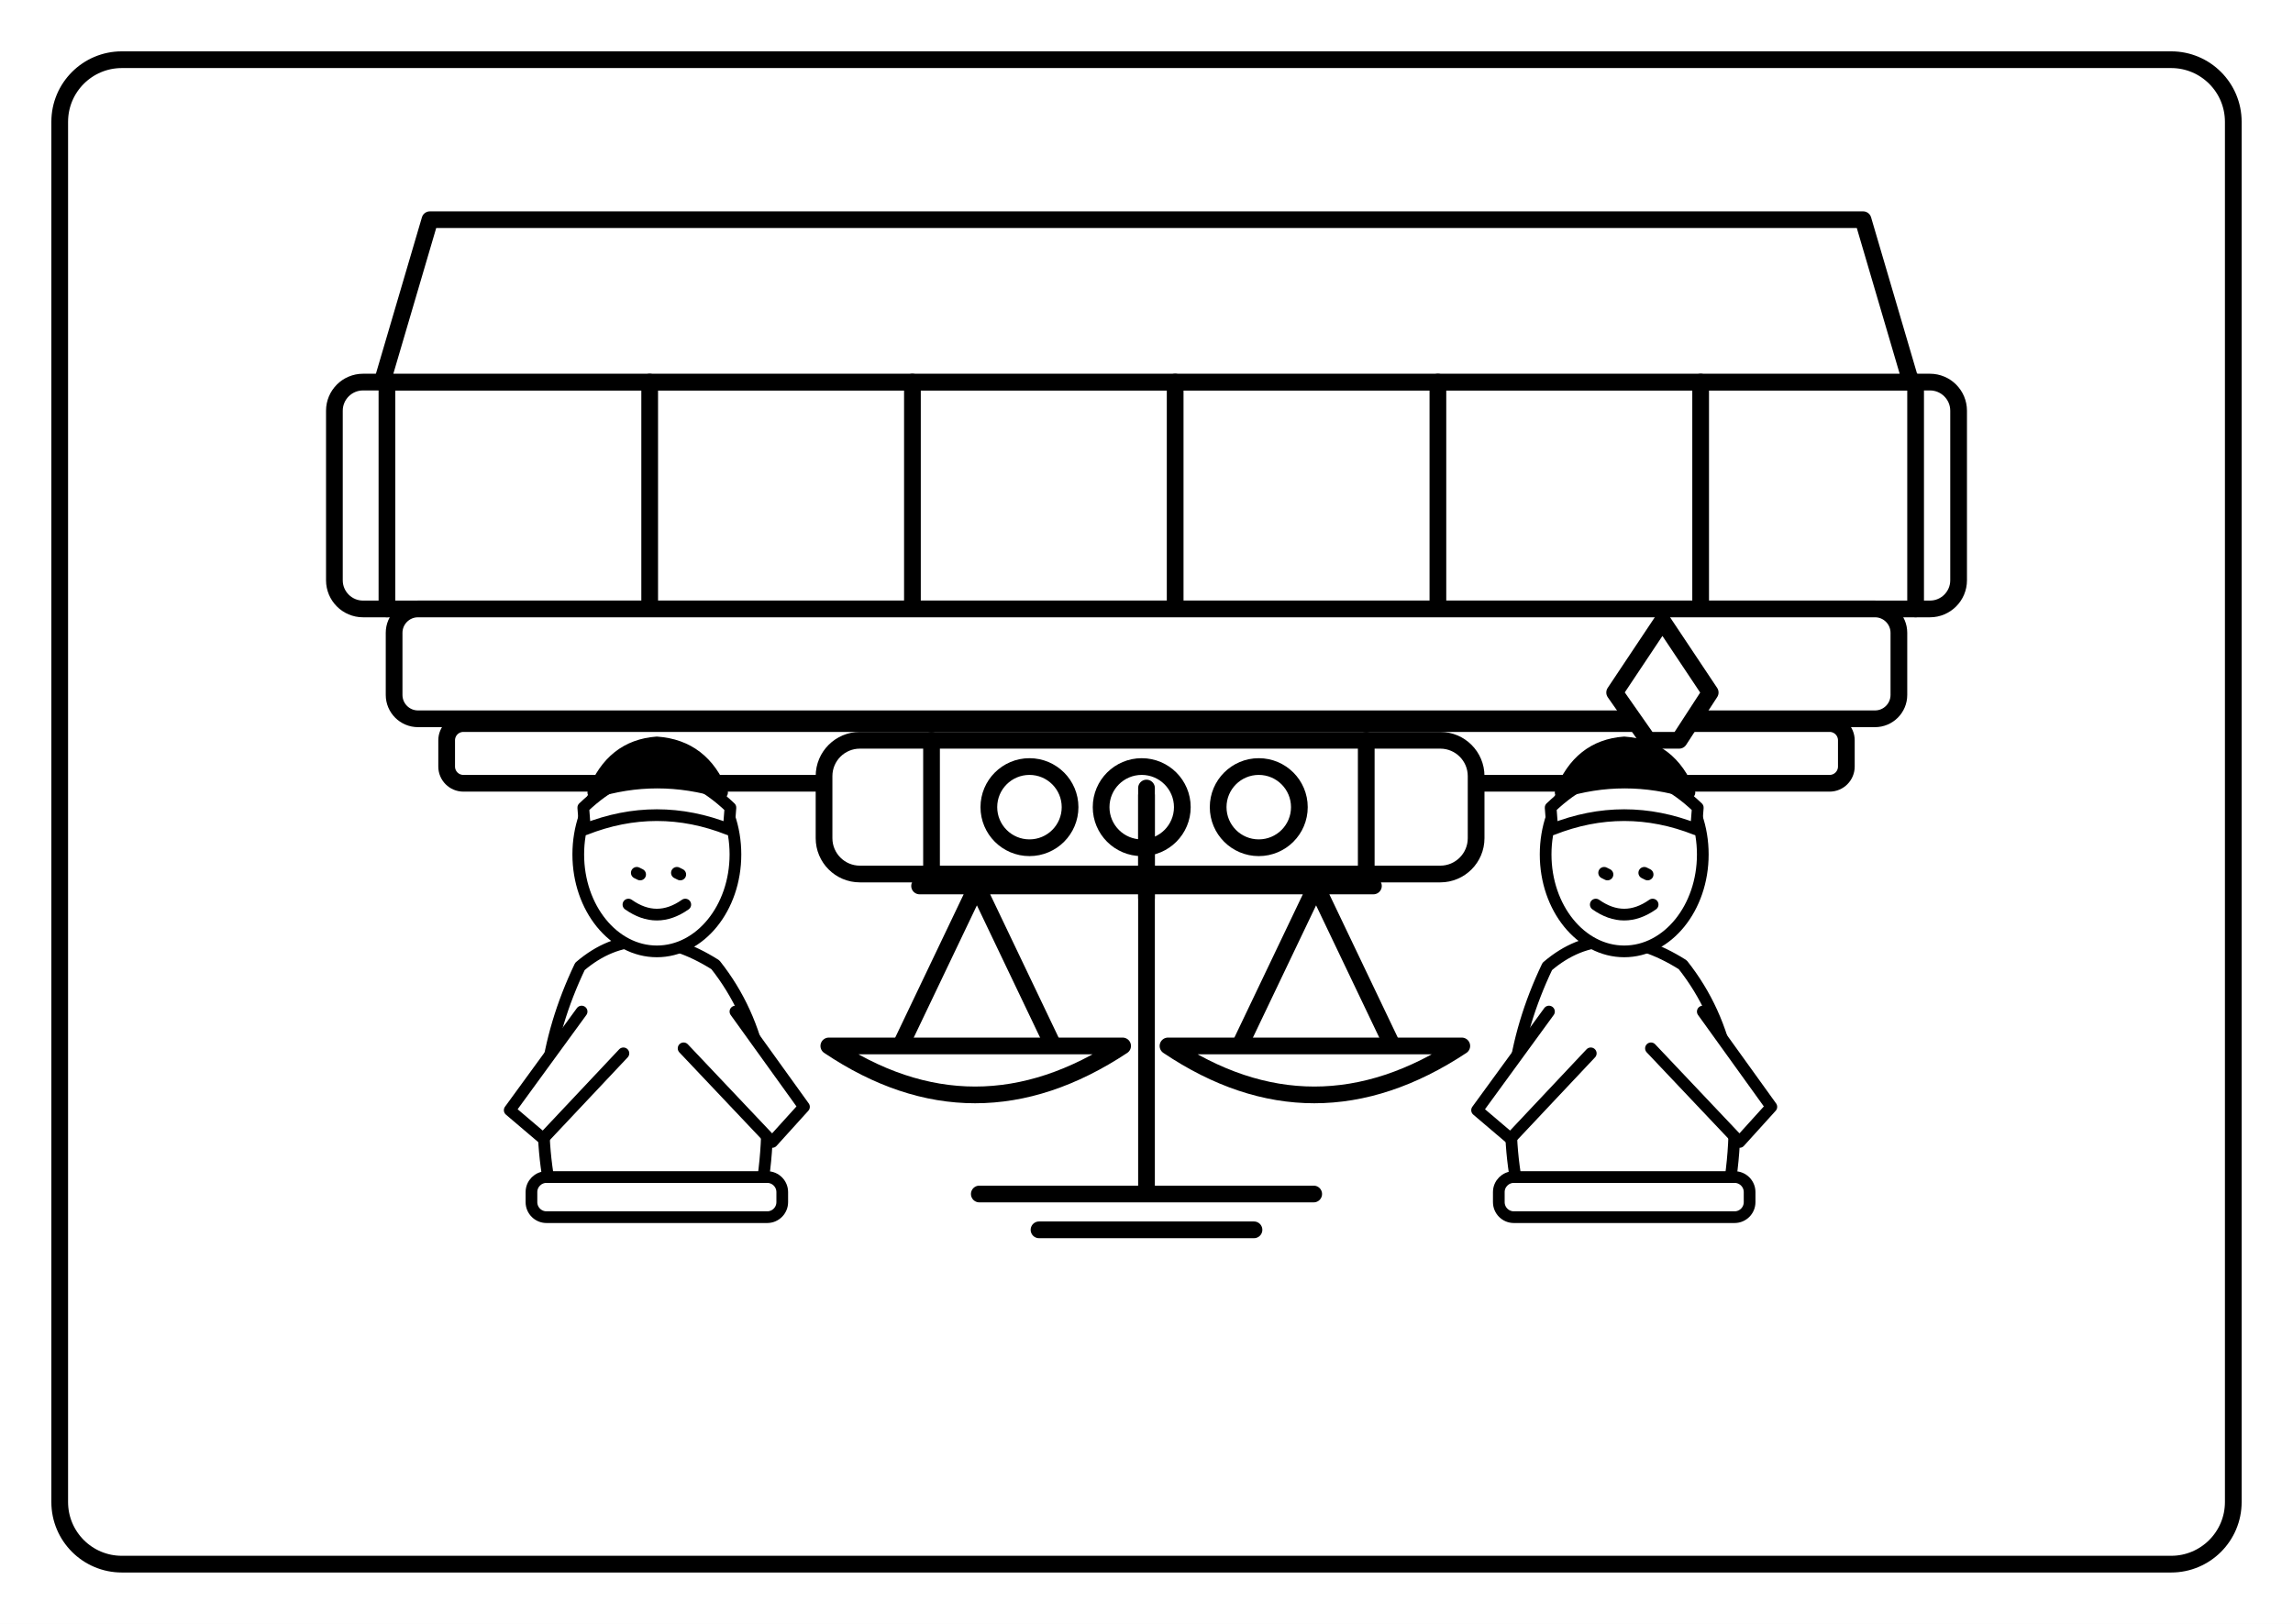
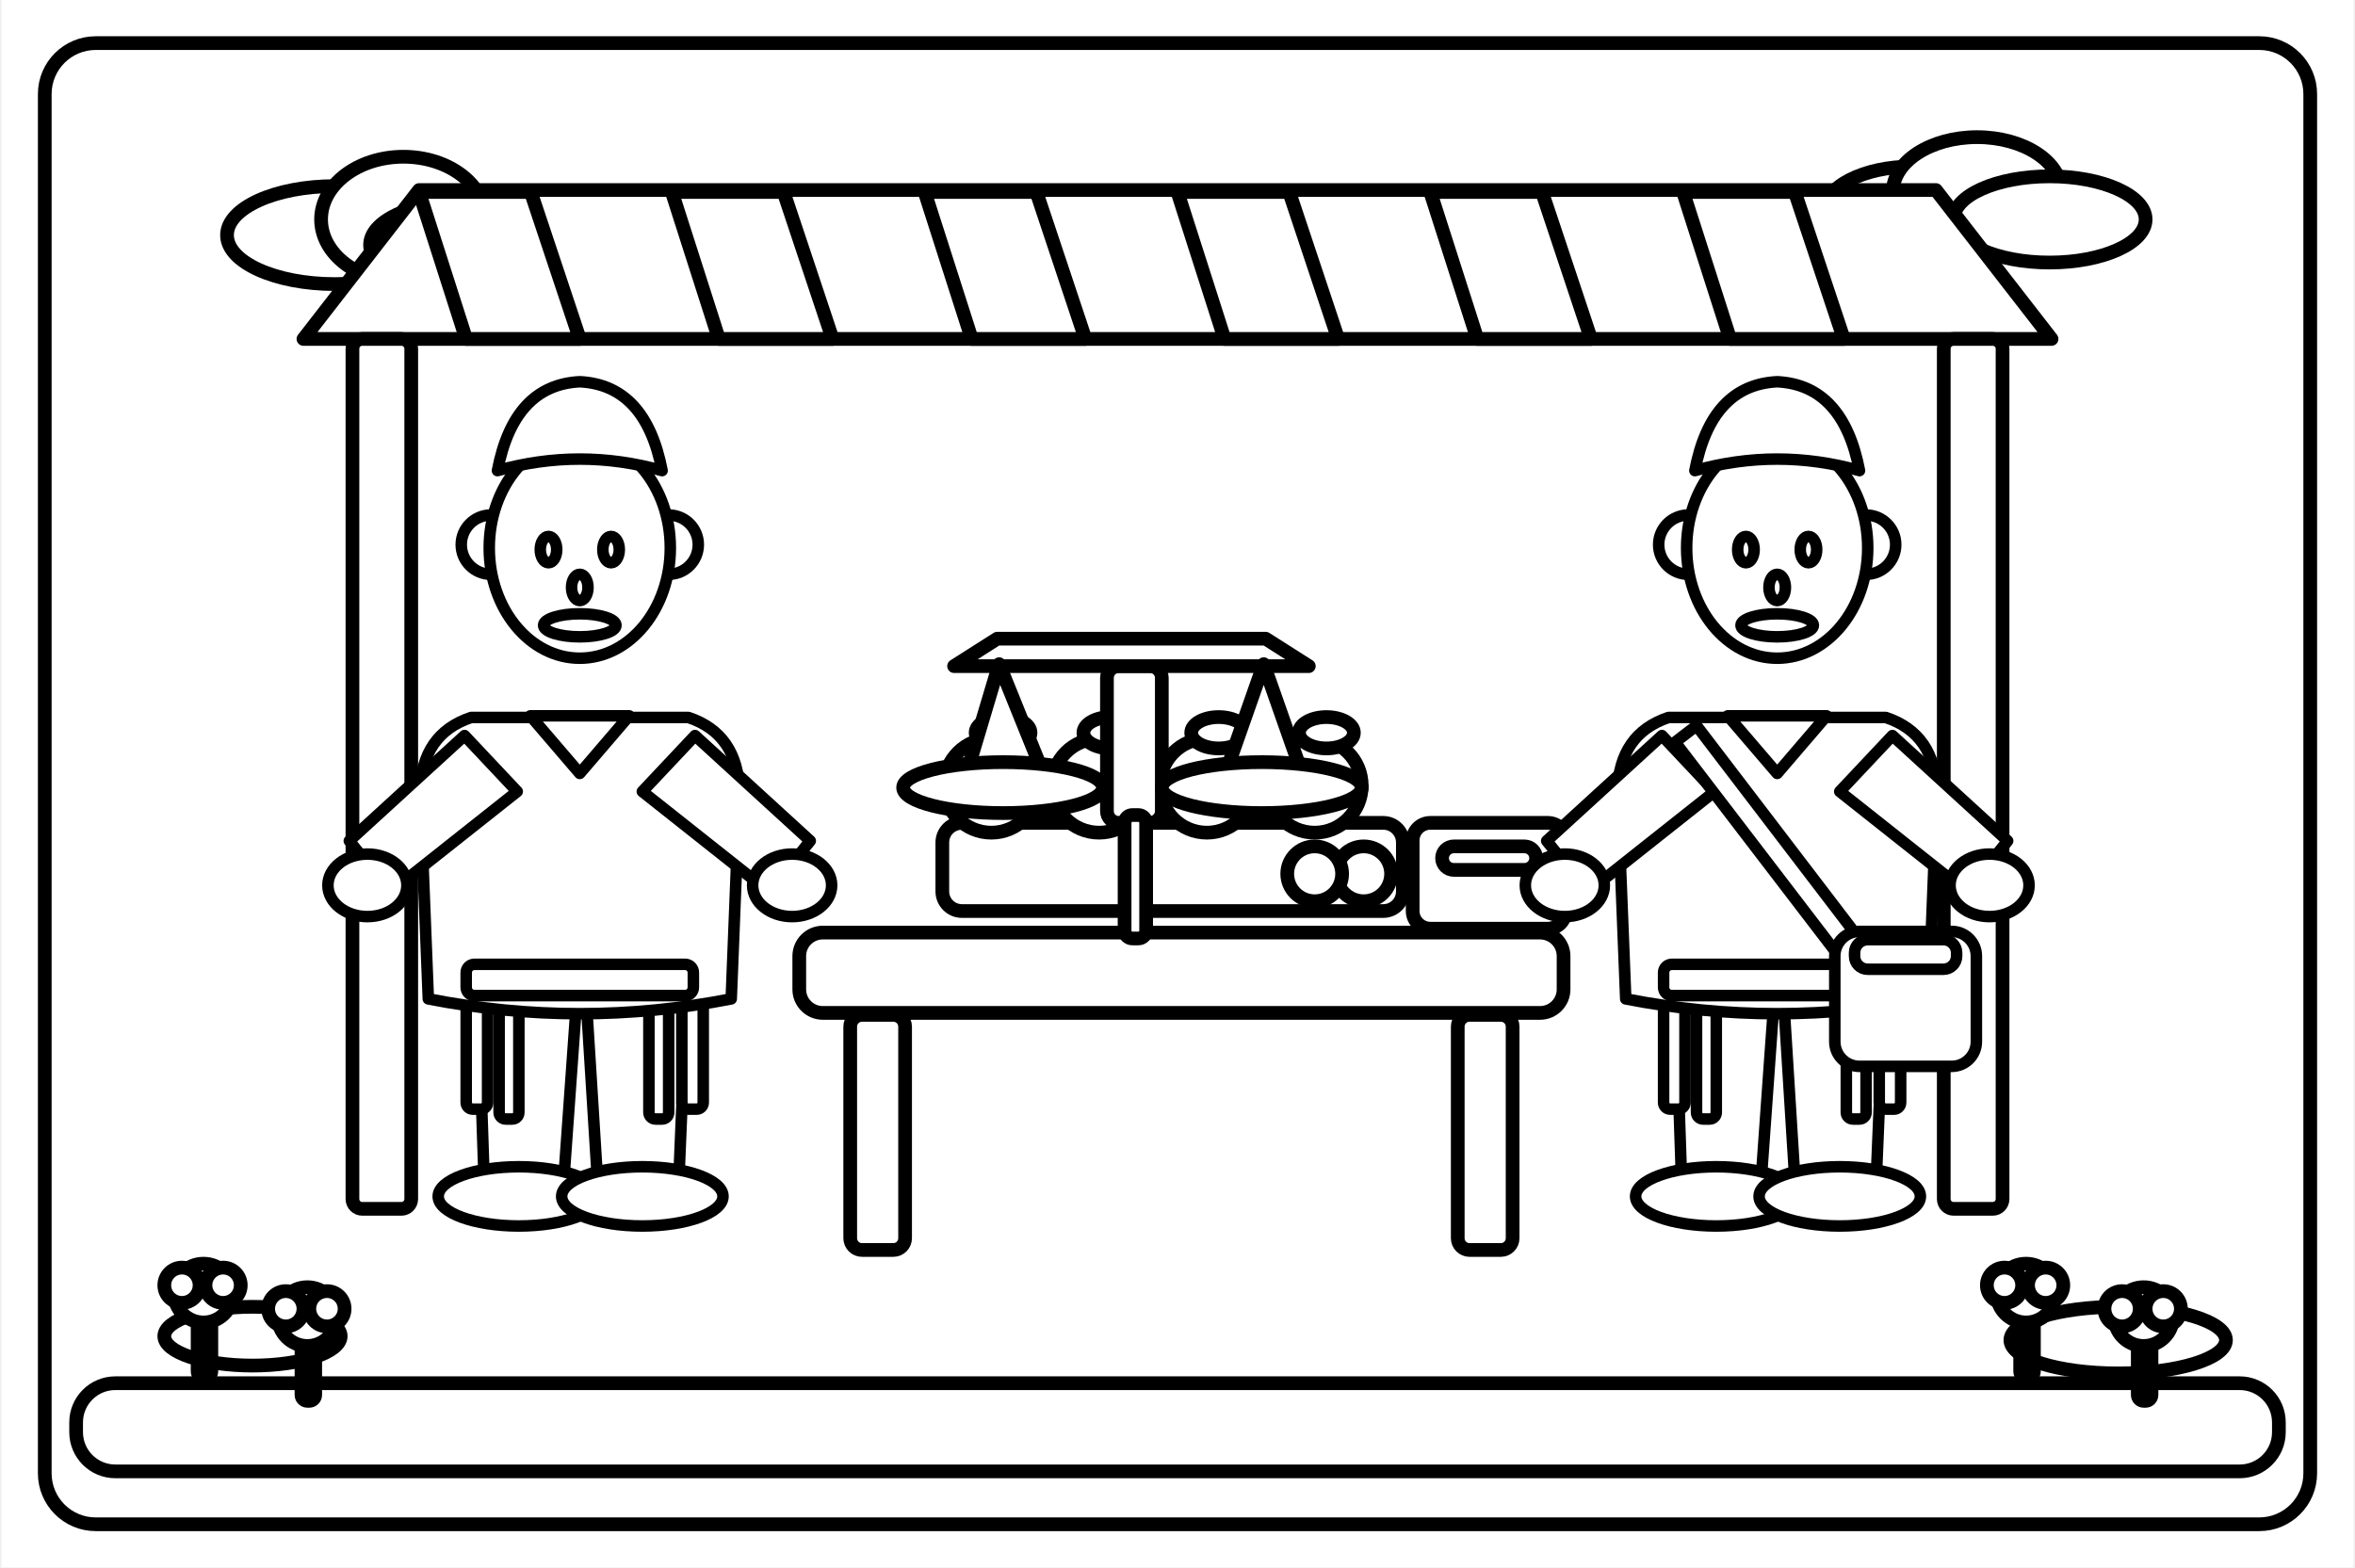
- <svg xmlns="http://www.w3.org/2000/svg" viewBox="0 0 960 680" width="960" height="680">
-   <rect width="960" height="680" fill="#fff" />
+ <svg xmlns="http://www.w3.org/2000/svg" width="1427" height="950" viewBox="0 0 1200 800" role="img" aria-label="Do not cheat a convert in business">
+   <rect width="1200" height="800" fill="#fff" />
  <g fill="#fff" stroke="#000" stroke-width="7" stroke-linejoin="round" stroke-linecap="round">
-     <rect x="25" y="25" width="910" height="630" rx="26" />
-     <rect x="140" y="160" width="680" height="95" rx="12" />
-     <path d="M160 160 L180 92 L780 92 L800 160Z" />
-     <path d="M162 160 V255 M272 160 V255 M382 160 V255 M492 160 V255 M602 160 V255 M712 160 V255 M802 160 V255" />
-     <rect x="165" y="255" width="630" height="46" rx="10" />
-     <rect x="187" y="303" width="586" height="25" rx="7" />
-     <g transform="translate(275 320) scale(0.7)">
-       <path d="M-63 258 Q-78 188 -46 121 Q-11 91 35 120 Q77 173 62 258Z" />
-       <rect x="-75" y="247" width="150" height="24" rx="9" />
-       <ellipse cx="0" cy="54" rx="47" ry="58" />
-       <path d="M-44 26 Q0 -16 44 26 L43 39 Q0 22 -43 39Z" fill="#fff" />
-       <path d="M-38 17 Q-27 -11 0 -13 Q28 -11 39 17 Q0 5 -38 17Z" fill="#000" stroke="#000" />
-       <path d="M-12 65 L-10 66 M12 65 L14 66" />
-       <path d="M-17 84 Q0 96 17 84" />
-       <path d="M-45 148 L-88 207 L-68 224 L-20 173" />
-       <path d="M47 148 L88 205 L69 226 L16 170" />
+     <rect x="22" y="22" width="1156" height="756" rx="26" />
+     <ellipse cx="170" cy="120" rx="55" ry="25" />
+     <ellipse cx="205" cy="112" rx="42" ry="32" />
+     <ellipse cx="235" cy="125" rx="47" ry="22" />
+     <ellipse cx="975" cy="108" rx="45" ry="23" />
+     <ellipse cx="1008" cy="98" rx="43" ry="28" />
+     <ellipse cx="1045" cy="112" rx="49" ry="22" />
+     <path d="M154 173 L1046 173 L987 97 L213 97 Z" />
+     <rect x="179" y="173" width="30" height="444" rx="5" />
+     <rect x="991" y="173" width="30" height="444" rx="5" />
+     <path d="M213 98 L237 173 L295 173 L270 98 Z" />
+     <path d="M342 98 L366 173 L424 173 L399 98 Z" />
+     <path d="M471 98 L495 173 L553 173 L528 98 Z" />
+     <path d="M600 98 L624 173 L682 173 L657 98 Z" />
+     <path d="M729 98 L753 173 L811 173 L786 98 Z" />
+     <path d="M858 98 L882 173 L940 173 L915 98 Z" />
+     <rect x="407" y="476" width="390" height="41" rx="12" />
+     <rect x="433" y="518" width="28" height="120" rx="6" />
+     <rect x="743" y="518" width="28" height="120" rx="6" />
+     <rect x="480" y="420" width="235" height="45" rx="10" />
+     <circle cx="505" cy="401" r="24" />
+     <ellipse cx="511" cy="374" rx="14" ry="8" />
+     <circle cx="560" cy="401" r="24" />
+     <ellipse cx="566" cy="374" rx="14" ry="8" />
+     <circle cx="615" cy="401" r="24" />
+     <ellipse cx="621" cy="374" rx="14" ry="8" />
+     <circle cx="670" cy="401" r="24" />
+     <ellipse cx="676" cy="374" rx="14" ry="8" />
+     <rect x="564" y="340" width="28" height="80" rx="6" />
+     <path d="M486 340 L667 340 L645 326 L508 326 Z" />
+     <rect x="573" y="416" width="11" height="63" rx="4" />
+     <path d="M509 339 L492 396 L532 396 Z" />
+     <path d="M644 339 L624 396 L664 396 Z" />
+     <ellipse cx="511" cy="402" rx="51" ry="13" />
+     <ellipse cx="643" cy="402" rx="51" ry="13" />
+     <rect x="720" y="420" width="78" height="54" rx="9" />
+     <rect x="735" y="432" width="48" height="12" rx="6" />
+     <circle cx="695" cy="446" r="14" />
+     <circle cx="670" cy="446" r="14" />
+     <g transform="translate(295 278) scale(0.84)">
+       <path d="M-62 270 L-58 389 L-10 390 L-2 278 Z" />
+       <path d="M4 278 L11 390 L60 390 L65 270 Z" />
+       <ellipse cx="-37" cy="396" rx="49" ry="18" />
+       <ellipse cx="38" cy="396" rx="49" ry="18" />
+       <rect x="-69" y="255" width="13" height="88" rx="4" />
+       <rect x="-49" y="258" width="12" height="91" rx="4" />
+       <rect x="42" y="258" width="12" height="91" rx="4" />
+       <rect x="62" y="255" width="13" height="88" rx="4" />
+       <path d="M-66 105 Q-96 115 -97 150 L-92 276 Q0 294 92 276 L97 150 Q96 115 66 105 Z" />
+       <path d="M-70 116 L-140 180 L-115 211 L-38 150 Z" />
+       <path d="M70 116 L140 180 L115 211 L38 150 Z" />
+       <ellipse cx="-129" cy="207" rx="24" ry="19" />
+       <ellipse cx="129" cy="207" rx="24" ry="19" />
+       <path d="M-30 104 L0 139 L30 104 Z" />
+       <rect x="-69" y="255" width="138" height="19" rx="5" />
+       <circle cx="-54" cy="0" r="18" />
+       <circle cx="54" cy="0" r="18" />
+       <ellipse cx="0" cy="2" rx="55" ry="67" />
+       <path d="M-50 -45 Q-40 -97 0 -99 Q40 -97 50 -45 Q0 -59 -50 -45 Z" />
+       <ellipse cx="-19" cy="3" rx="5" ry="8" />
+       <ellipse cx="19" cy="3" rx="5" ry="8" />
+       <ellipse cx="0" cy="26" rx="5" ry="8" />
+       <ellipse cx="0" cy="49" rx="22" ry="7" />
    </g>
-     <g transform="translate(680 320) scale(0.7)">
-       <path d="M-63 258 Q-78 188 -46 121 Q-11 91 35 120 Q77 173 62 258Z" />
-       <rect x="-75" y="247" width="150" height="24" rx="9" />
-       <ellipse cx="0" cy="54" rx="47" ry="58" />
-       <path d="M-44 26 Q0 -16 44 26 L43 39 Q0 22 -43 39Z" fill="#fff" />
-       <path d="M-38 17 Q-27 -11 0 -13 Q28 -11 39 17 Q0 5 -38 17Z" fill="#000" stroke="#000" />
-       <path d="M-12 65 L-10 66 M12 65 L14 66" />
-       <path d="M-17 84 Q0 96 17 84" />
-       <path d="M-45 148 L-88 207 L-68 224 L-20 173" />
-       <path d="M47 148 L88 205 L69 226 L16 170" />
+     <g transform="translate(906 278) scale(0.84)">
+       <path d="M-62 270 L-58 389 L-10 390 L-2 278 Z" />
+       <path d="M4 278 L11 390 L60 390 L65 270 Z" />
+       <ellipse cx="-37" cy="396" rx="49" ry="18" />
+       <ellipse cx="38" cy="396" rx="49" ry="18" />
+       <rect x="-69" y="255" width="13" height="88" rx="4" />
+       <rect x="-49" y="258" width="12" height="91" rx="4" />
+       <rect x="42" y="258" width="12" height="91" rx="4" />
+       <rect x="62" y="255" width="13" height="88" rx="4" />
+       <path d="M-66 105 Q-96 115 -97 150 L-92 276 Q0 294 92 276 L97 150 Q96 115 66 105 Z" />
+       <path d="M-70 116 L-140 180 L-115 211 L-38 150 Z" />
+       <path d="M70 116 L140 180 L115 211 L38 150 Z" />
+       <ellipse cx="-129" cy="207" rx="24" ry="19" />
+       <ellipse cx="129" cy="207" rx="24" ry="19" />
+       <path d="M-30 104 L0 139 L30 104 Z" />
+       <rect x="-69" y="255" width="138" height="19" rx="5" />
+       <circle cx="-54" cy="0" r="18" />
+       <circle cx="54" cy="0" r="18" />
+       <ellipse cx="0" cy="2" rx="55" ry="67" />
+       <path d="M-50 -45 Q-40 -97 0 -99 Q40 -97 50 -45 Q0 -59 -50 -45 Z" />
+       <ellipse cx="-19" cy="3" rx="5" ry="8" />
+       <ellipse cx="19" cy="3" rx="5" ry="8" />
+       <ellipse cx="0" cy="26" rx="5" ry="8" />
+       <ellipse cx="0" cy="49" rx="22" ry="7" />
+       <path d="M-62 120 L-49 110 L77 275 L62 282 Z" />
+       <rect x="35" y="235" width="86" height="82" rx="15" />
+       <rect x="47" y="240" width="62" height="18" rx="8" />
    </g>
-     <rect x="345" y="310" width="273" height="56" rx="15" />
-     <path d="M390 310 V366 M572 310 V366" />
-     <circle cx="431" cy="338" r="17" />
-     <circle cx="478" cy="338" r="17" />
-     <circle cx="527" cy="338" r="17" />
-     <path d="M480 330 V500 M410 500 H550 M435 515 H525" />
-     <path d="M385 371 H575 M480 333 L480 376 M409 371 L377 438 M409 371 L441 438 M551 371 L519 438 M551 371 L583 438" />
-     <path d="M347 438 Q408 479 470 438Z M489 438 Q550 479 612 438Z" />
-     <path d="M676 290 L696 260 L716 290 L703 310 H690Z" />
+     <rect x="38" y="706" width="1124" height="45" rx="20" />
+     <ellipse cx="128" cy="682" rx="45" ry="15" />
+     <ellipse cx="1080" cy="684" rx="55" ry="17" />
+     <rect x="100" y="665" width="7" height="38" rx="3" />
+     <circle cx="103" cy="660" r="15" />
+     <circle cx="92" cy="656" r="9" />
+     <circle cx="113" cy="656" r="9" />
+     <rect x="153" y="677" width="7" height="38" rx="3" />
+     <circle cx="156" cy="672" r="15" />
+     <circle cx="145" cy="668" r="9" />
+     <circle cx="166" cy="668" r="9" />
+     <rect x="1030" y="665" width="7" height="38" rx="3" />
+     <circle cx="1033" cy="660" r="15" />
+     <circle cx="1022" cy="656" r="9" />
+     <circle cx="1043" cy="656" r="9" />
+     <rect x="1090" y="677" width="7" height="38" rx="3" />
+     <circle cx="1093" cy="672" r="15" />
+     <circle cx="1082" cy="668" r="9" />
+     <circle cx="1103" cy="668" r="9" />
  </g>
</svg>
